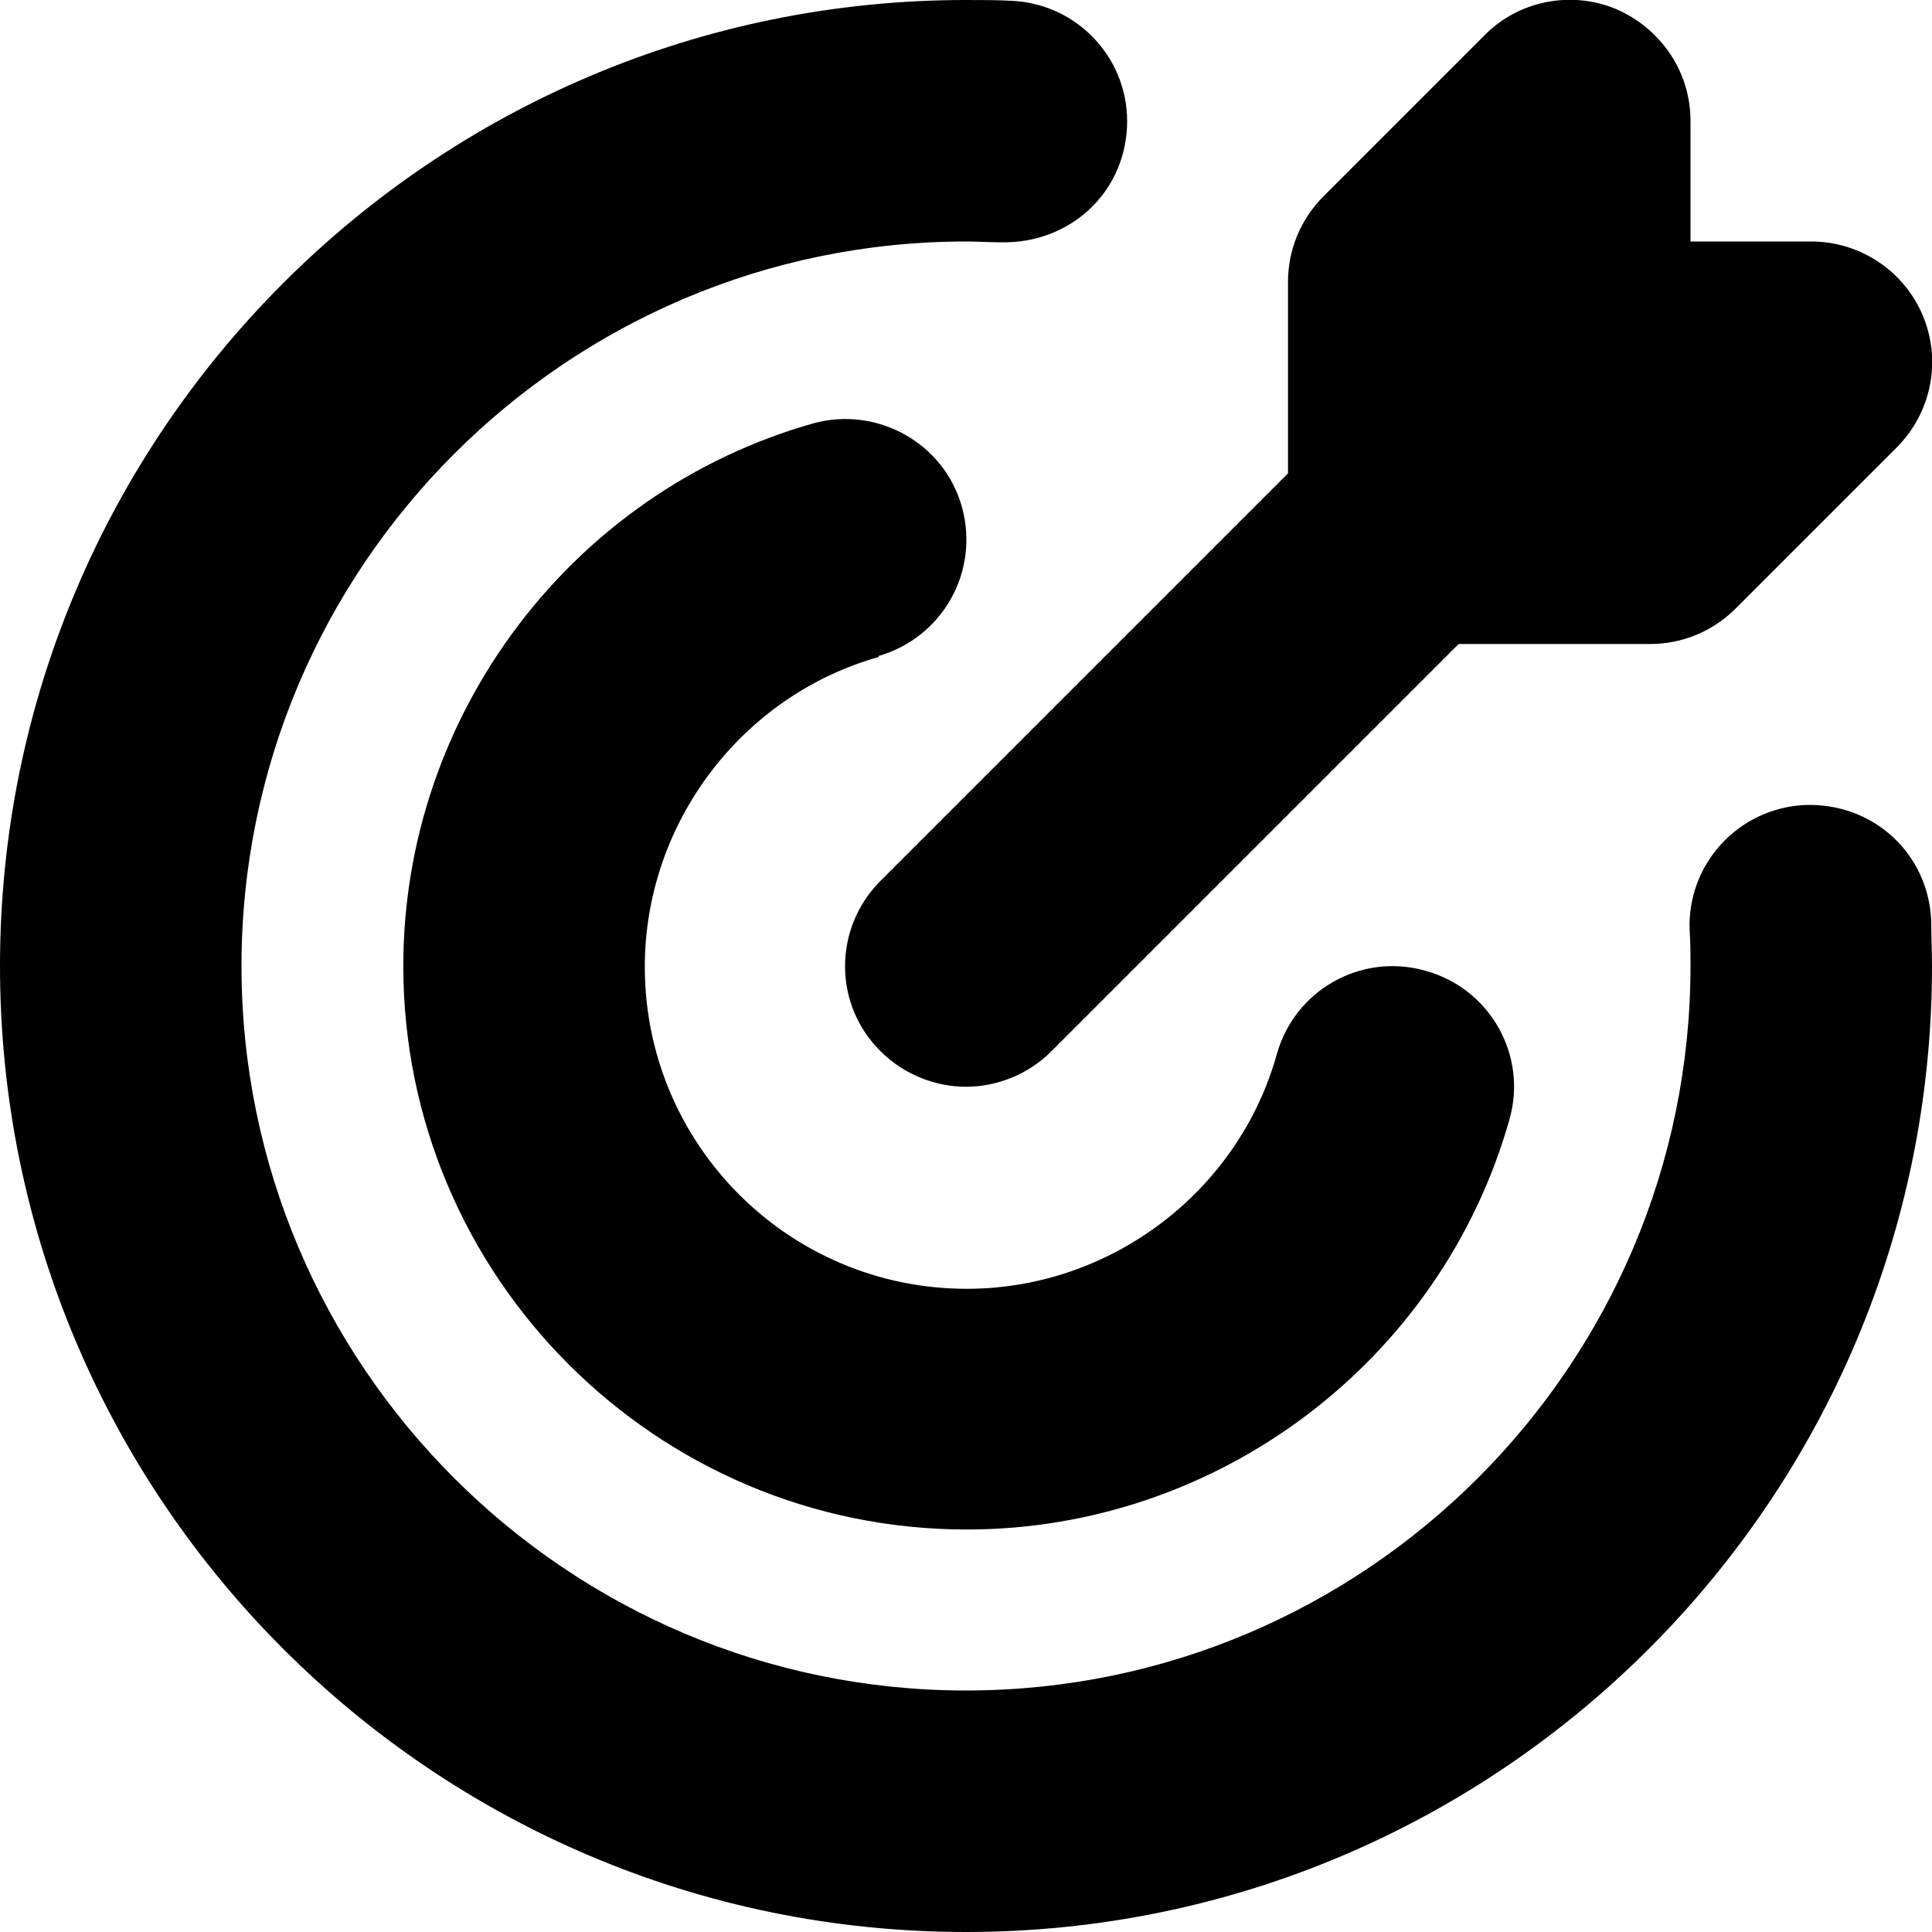
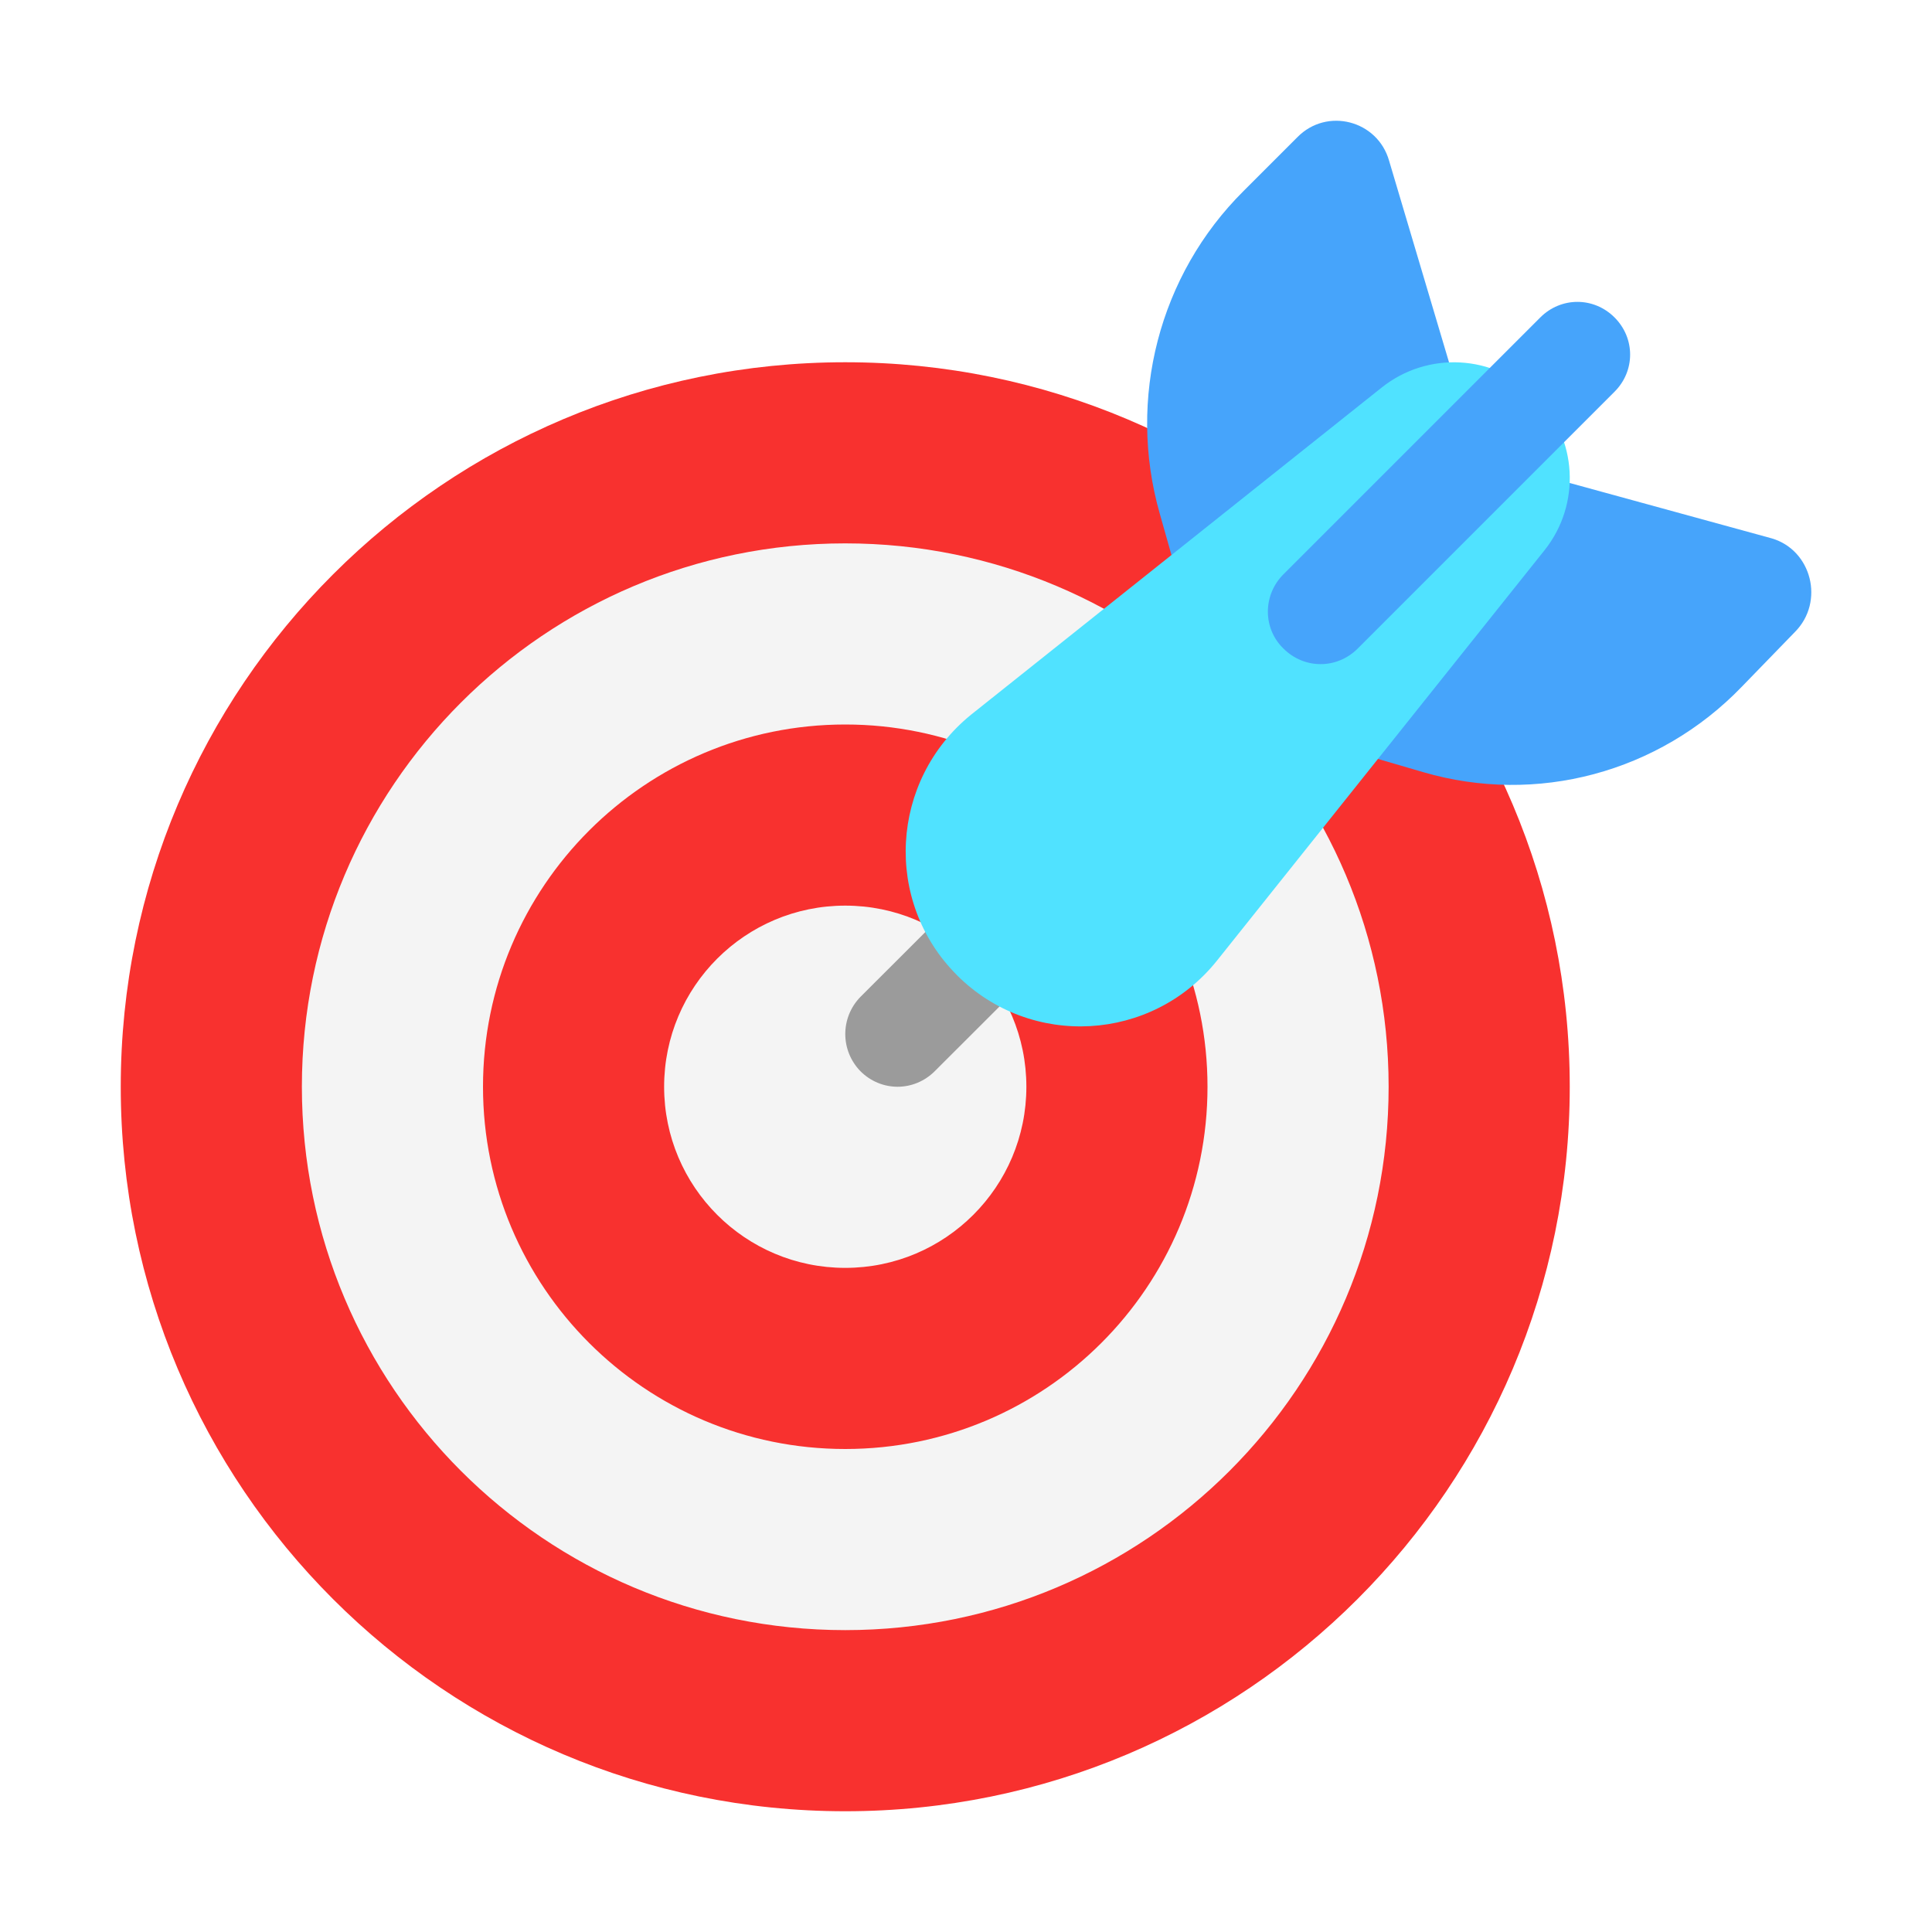
- <svg xmlns="http://www.w3.org/2000/svg" id="Layer_1" data-name="Layer 1" viewBox="0 0 24 24" width="512" height="512">
-   <path d="M24,12c0,6.62-5.38,12-12,12S0,18.62,0,12,5.38,0,12,0c.19,0,.38,0,.57,.01,.83,.04,1.47,.74,1.43,1.57-.04,.83-.72,1.45-1.57,1.43-.14,0-.29-.01-.43-.01C7.04,3,3,7.04,3,12s4.04,9,9,9,9-4.04,9-9c0-.14,0-.29-.01-.43-.04-.83,.6-1.53,1.43-1.57,.85-.03,1.53,.6,1.57,1.43,0,.19,.01,.38,.01,.57Zm-13.09-3.85c.8-.23,1.26-1.05,1.04-1.85s-1.06-1.26-1.85-1.04c-3,.85-5.09,3.62-5.09,6.74,0,3.86,3.14,7,7,7,3.12,0,5.89-2.09,6.74-5.09,.23-.8-.24-1.63-1.04-1.85-.8-.23-1.63,.24-1.85,1.04-.48,1.71-2.07,2.91-3.85,2.91-2.21,0-4-1.79-4-4,0-1.78,1.2-3.37,2.91-3.85Zm.03,2.79c-.59,.59-.59,1.54,0,2.12,.29,.29,.68,.44,1.06,.44s.77-.15,1.06-.44l5.06-5.06h2.38c.4,0,.78-.16,1.06-.44l2-2c.43-.43,.56-1.07,.33-1.63-.23-.56-.78-.93-1.39-.93h-1.5V1.5c0-.61-.37-1.15-.93-1.39-.56-.23-1.21-.1-1.63,.33l-2,2c-.28,.28-.44,.66-.44,1.06v2.38l-5.06,5.06Z" />
+ <svg xmlns="http://www.w3.org/2000/svg" fill="none" height="32" viewBox="0 0 32 32" width="32">
+   <path d="m14 28.292c5.684 0 10.292-4.608 10.292-10.292 0-5.684-4.608-10.292-10.292-10.292-5.684 0-10.292 4.608-10.292 10.292 0 5.684 4.608 10.292 10.292 10.292z" fill="#f4f4f4" />
+   <path d="m26 18c0-6.627-5.373-12-12-12-6.627 0-12 5.373-12 12s5.373 12 12 12c6.627 0 12-5.373 12-12zm-3 0c0 4.971-4.029 9-9 9-4.971 0-9-4.029-9-9 0-4.971 4.029-9 9-9 4.971 0 9 4.029 9 9zm-9 6c-3.314 0-6-2.686-6-6s2.686-6 6-6 6 2.686 6 6-2.686 6-6 6zm3-6c0-1.657-1.343-3-3-3s-3 1.343-3 3 1.343 3 3 3 3-1.343 3-3z" fill="#f8312f" />
+   <path d="m14.251 17.742c.344.344.887.344 1.232 0l4.259-4.254c.344-.344.344-.886 0-1.23-.344-.344-.887-.344-1.232 0l-4.259 4.254c-.334.344-.334.886 0 1.23z" fill="#9b9b9b" />
+   <path d="m19.658 10.093-.45-1.59c-.54-1.9-.01-3.95 1.39-5.34l.89-.89c.49-.5 1.33-.28 1.52.39l.992 3.337zm2.342 2.237 1.572.459c1.878.55 3.905.01 5.279-1.416l.88-.907c.494-.499.277-1.355-.386-1.549l-3.345-.917z" fill="#46a4fb" />
+   <path d="m15.85 16.152c1.224 1.223 3.228 1.107 4.307-.241l5.425-6.797c.607-.761.549-1.858-.144-2.551s-1.792-.751-2.553-.144l-6.803 5.42c-1.339 1.088-1.455 3.091-.231 4.313z" fill="#50e2ff" />
+   <path d="m21.258 10.742c.344.344.886.344 1.23 0l4.254-4.254c.344-.344.344-.886 0-1.23-.344-.344-.886-.344-1.23 0l-4.254 4.254c-.344.344-.344.897 0 1.23z" fill="#46a4fb" />
</svg>
